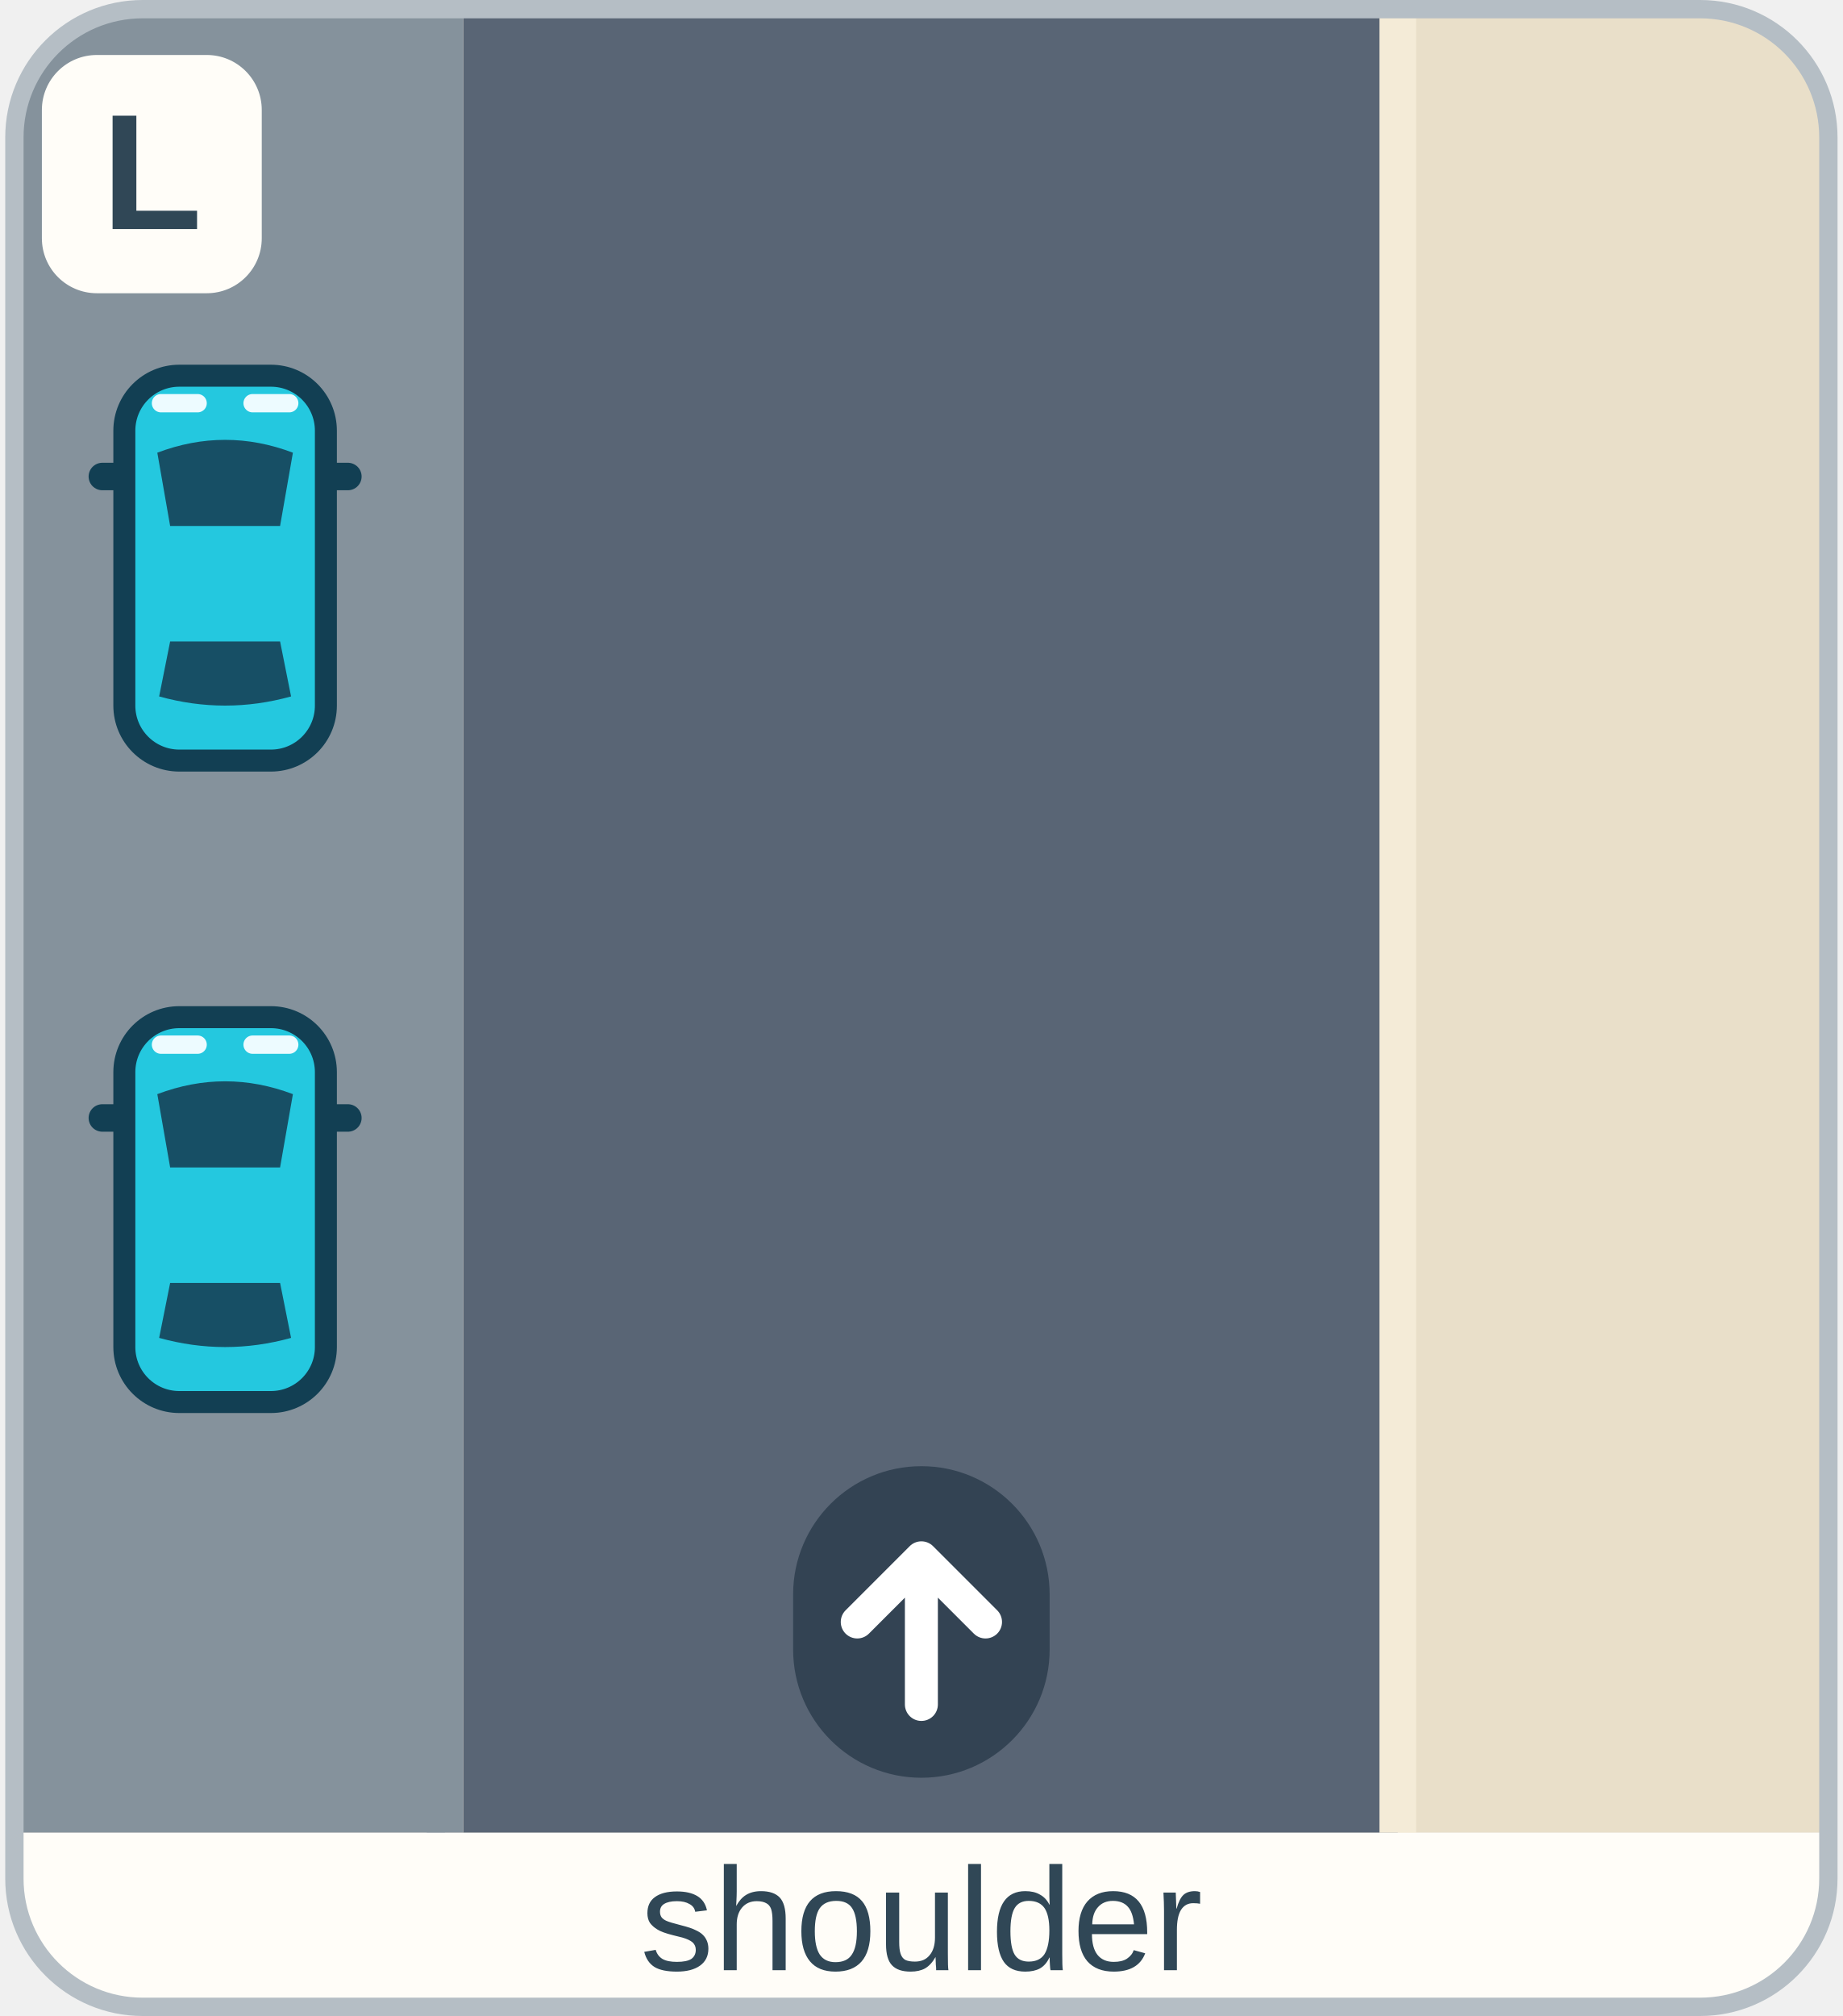
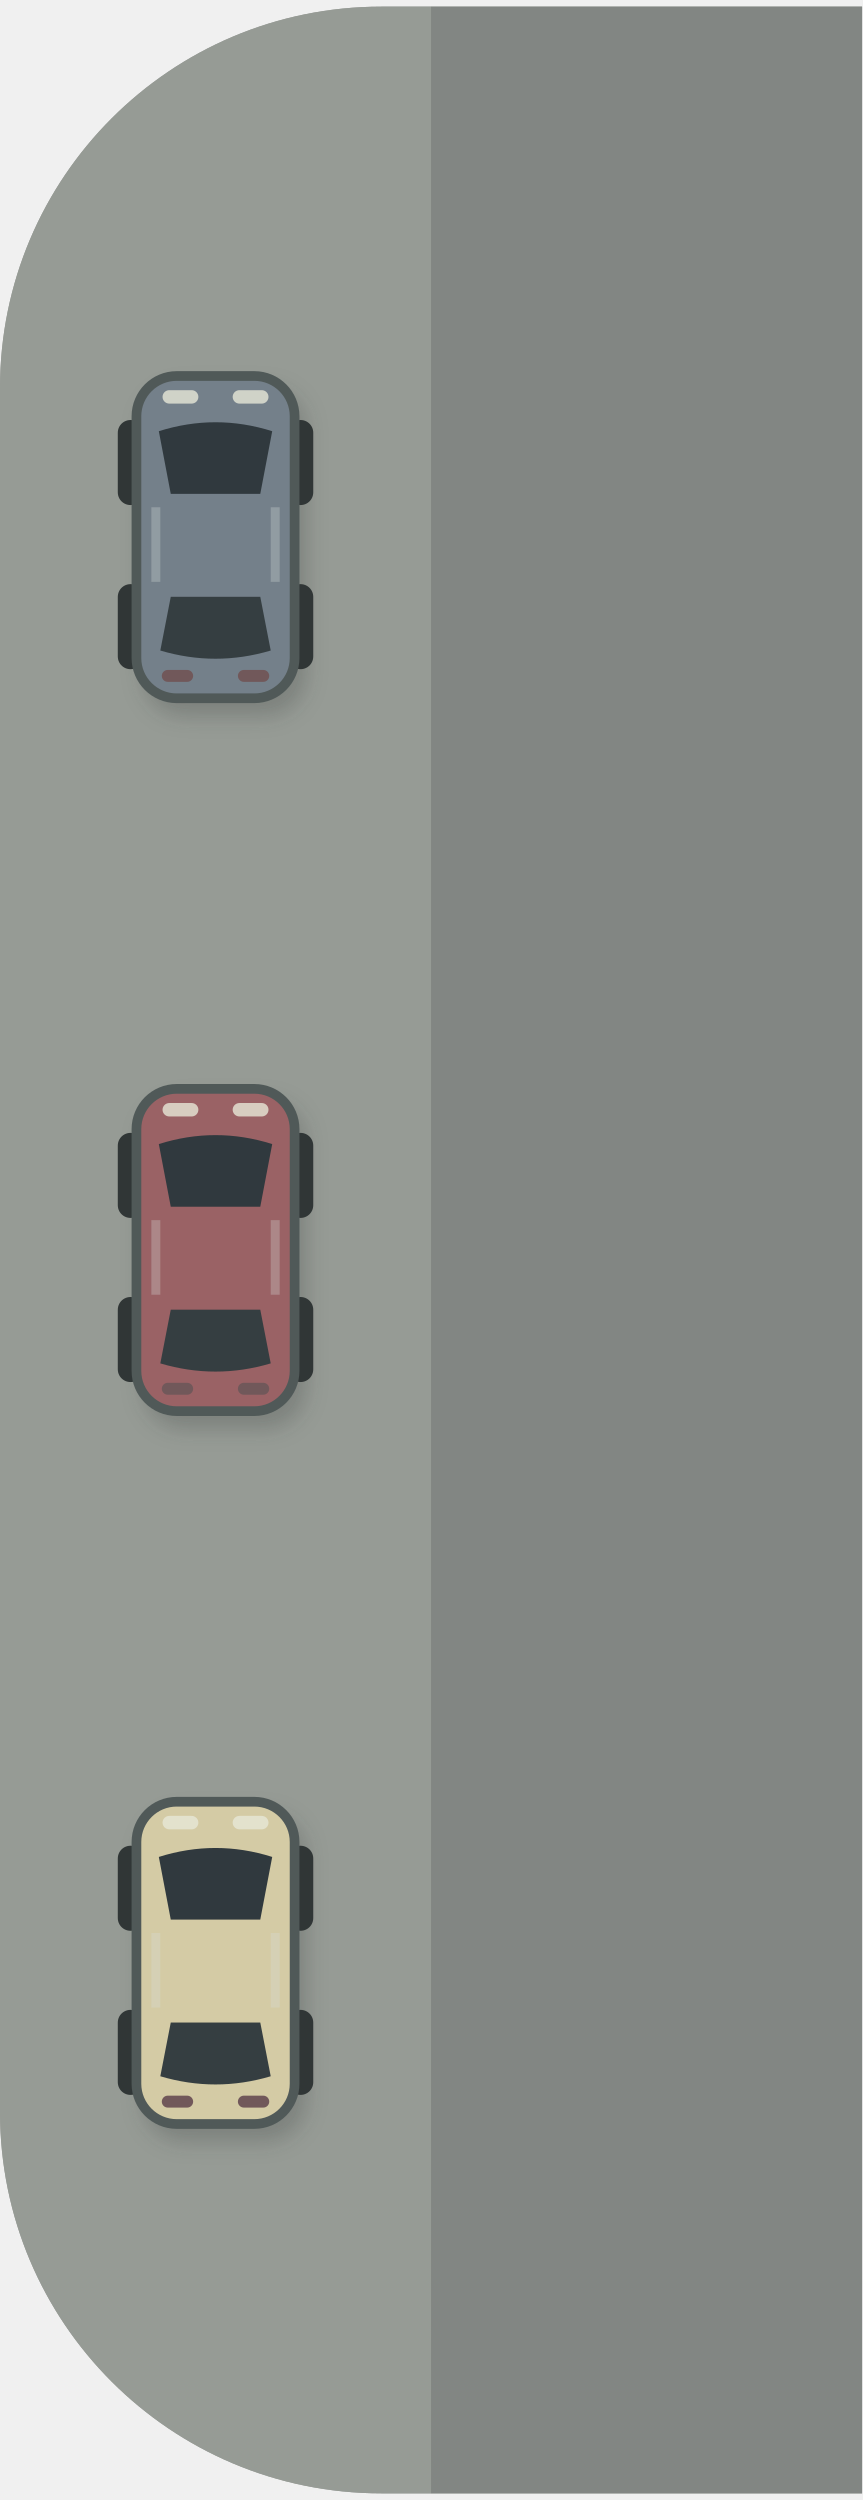
- <svg xmlns="http://www.w3.org/2000/svg" width="64" height="70" viewBox="0 0 100 110" role="img" aria-labelledby="title desc">
+ <svg xmlns="http://www.w3.org/2000/svg" width="40" height="116" viewBox="0 0 52 150" role="img" aria-labelledby="title desc">
  <style>text{font-family:Arial,Helvetica,sans-serif}</style>
  <defs>
    <clipPath id="frame">
-       <rect x="0.5" y="0.5" width="99" height="109" rx="7" />
+       <path d="M52 0H23A23 23 0 0 0 0 23V127A23 23 0 0 0 23 150H52Z" />
    </clipPath>
+     <filter id="car-shadow" x="-40%" y="-25%" width="180%" height="160%">
+       <feGaussianBlur stdDeviation="0.7" />
+     </filter>
  </defs>
  <g clip-path="url(#frame)">
-     <path d="M0 0H100V100H0Z" fill="#e9dfc9" />
-     <path d="M24 0H76V100H24Z" fill="#596575" />
-     <path d="M24 0V100M76 0V100" fill="none" stroke="#f4ebd7" stroke-width="2" />
-     <rect x="0" width="24" height="100" fill="#85929c" />
-     <path d="M24 0V100" stroke="#85929c" stroke-width="2" />
-     <rect x="43" y="80" width="14" height="17" rx="7" fill="#334353" />
-     <path d="M50 93V85M46.5 88.5 50 85 53.5 88.5" fill="none" stroke="#fff" stroke-width="1.8" stroke-linecap="round" stroke-linejoin="round" />
-     <g transform="translate(12 31) rotate(0)">
-       <rect x="-5.5" y="-10.5" width="11" height="21" rx="3" fill="#24c8df" stroke="#123f53" stroke-width="1.2" />
-       <path d="M-3.7-6.3Q0-7.7 3.7-6.3L3-2.3H-3Z" fill="#174f65" />
-       <path d="M-3 4H3L3.6 7Q0 8-3.6 7Z" fill="#174f65" />
-       <path d="M-5.8-5H-6.7M5.8-5H6.7" stroke="#123f53" stroke-width="1.5" stroke-linecap="round" />
-       <path d="M-3.5-9H-1.5M1.5-9H3.5" stroke="#edfbff" stroke-width="1" stroke-linecap="round" />
+     <g>
+       <path d="M0 0H52V150H0Z" fill="#9d9f9b" />
+       <path d="M26 0H52V150H26Z" fill="#828683" />
+       <path d="M0 0H26V150H0Z" fill="#969b95" />
    </g>
-     <g transform="translate(12 66) rotate(0)">
-       <rect x="-5.5" y="-10.5" width="11" height="21" rx="3" fill="#24c8df" stroke="#123f53" stroke-width="1.2" />
-       <path d="M-3.7-6.3Q0-7.7 3.7-6.3L3-2.3H-3Z" fill="#174f65" />
-       <path d="M-3 4H3L3.6 7Q0 8-3.6 7Z" fill="#174f65" />
-       <path d="M-5.8-5H-6.7M5.8-5H6.7" stroke="#123f53" stroke-width="1.5" stroke-linecap="round" />
-       <path d="M-3.5-9H-1.5M1.5-9H3.5" stroke="#edfbff" stroke-width="1" stroke-linecap="round" />
+     <g transform="translate(13 32) rotate(0) scale(0.9)">
+       <rect x="-4.9" y="-10" width="11" height="22" rx="2.8" fill="#202626" opacity="0.22" filter="url(#car-shadow)" />
+       <path d="M-5.7-7V-3M5.7-7V-3M-5.7 4V8M5.7 4V8" stroke="#303636" stroke-width="1.7" stroke-linecap="round" />
+       <rect x="-5.3" y="-10.8" width="10.6" height="21.6" rx="2.7" fill="#74808a" stroke="#505958" stroke-width="0.65" />
+       <path d="M-3.8-7.1Q0-8.3 3.8-7.1L3-2.9H-3Z" fill="#30393e" />
+       <path d="M-3 4H3L3.7 7.6Q0 8.7-3.7 7.6Z" fill="#353e41" />
+       <path d="M-4-2V3M4-2V3" stroke="#d6dcda" stroke-opacity="0.3" stroke-width="0.6" />
+       <path d="M-3.1-9.4H-1.6M1.6-9.4H3.1" stroke="#e7e7d7" stroke-opacity="0.8" stroke-width="0.9" stroke-linecap="round" />
+       <path d="M-3.2 9.3H-1.9M1.9 9.3H3.2" stroke="#71585a" stroke-width="0.8" stroke-linecap="round" />
    </g>
-     <rect x="2" y="3" width="12" height="13" rx="3" fill="#fffdf8" />
-     <text x="8" y="12.5" text-anchor="middle" font-size="9" font-weight="700" fill="#304756">L</text>
-     <rect y="100" width="100" height="10" fill="#fffdf8" />
-     <text x="50" y="107.5" text-anchor="middle" font-size="8" fill="#304756">shoulder</text>
+     <g transform="translate(13 75) rotate(0) scale(0.9)">
+       <rect x="-4.9" y="-10" width="11" height="22" rx="2.8" fill="#202626" opacity="0.22" filter="url(#car-shadow)" />
+       <path d="M-5.7-7V-3M5.7-7V-3M-5.7 4V8M5.7 4V8" stroke="#303636" stroke-width="1.7" stroke-linecap="round" />
+       <rect x="-5.3" y="-10.8" width="10.6" height="21.6" rx="2.7" fill="#9a6265" stroke="#505958" stroke-width="0.65" />
+       <path d="M-3.8-7.1Q0-8.3 3.8-7.1L3-2.9H-3Z" fill="#30393e" />
+       <path d="M-3 4H3L3.7 7.6Q0 8.7-3.7 7.6Z" fill="#353e41" />
+       <path d="M-4-2V3M4-2V3" stroke="#d6dcda" stroke-opacity="0.3" stroke-width="0.6" />
+       <path d="M-3.1-9.4H-1.6M1.6-9.4H3.1" stroke="#e7e7d7" stroke-opacity="0.8" stroke-width="0.9" stroke-linecap="round" />
+       <path d="M-3.2 9.3H-1.9M1.9 9.3H3.2" stroke="#71585a" stroke-width="0.8" stroke-linecap="round" />
+     </g>
+     <g transform="translate(13 118) rotate(0) scale(0.9)">
+       <rect x="-4.9" y="-10" width="11" height="22" rx="2.8" fill="#202626" opacity="0.22" filter="url(#car-shadow)" />
+       <path d="M-5.7-7V-3M5.7-7V-3M-5.7 4V8M5.7 4V8" stroke="#303636" stroke-width="1.7" stroke-linecap="round" />
+       <rect x="-5.3" y="-10.8" width="10.6" height="21.6" rx="2.7" fill="#d4cba5" stroke="#505958" stroke-width="0.65" />
+       <path d="M-3.8-7.1Q0-8.3 3.8-7.1L3-2.9H-3Z" fill="#30393e" />
+       <path d="M-3 4H3L3.7 7.6Q0 8.7-3.7 7.6Z" fill="#353e41" />
+       <path d="M-4-2V3M4-2V3" stroke="#d6dcda" stroke-opacity="0.3" stroke-width="0.6" />
+       <path d="M-3.1-9.4H-1.6M1.6-9.4H3.1" stroke="#e7e7d7" stroke-opacity="0.8" stroke-width="0.9" stroke-linecap="round" />
+       <path d="M-3.2 9.3H-1.9M1.9 9.3H3.2" stroke="#71585a" stroke-width="0.8" stroke-linecap="round" />
+     </g>
  </g>
-   <rect x="0.5" y="0.5" width="99" height="109" rx="7" fill="none" stroke="#b5bec5" />
</svg>
